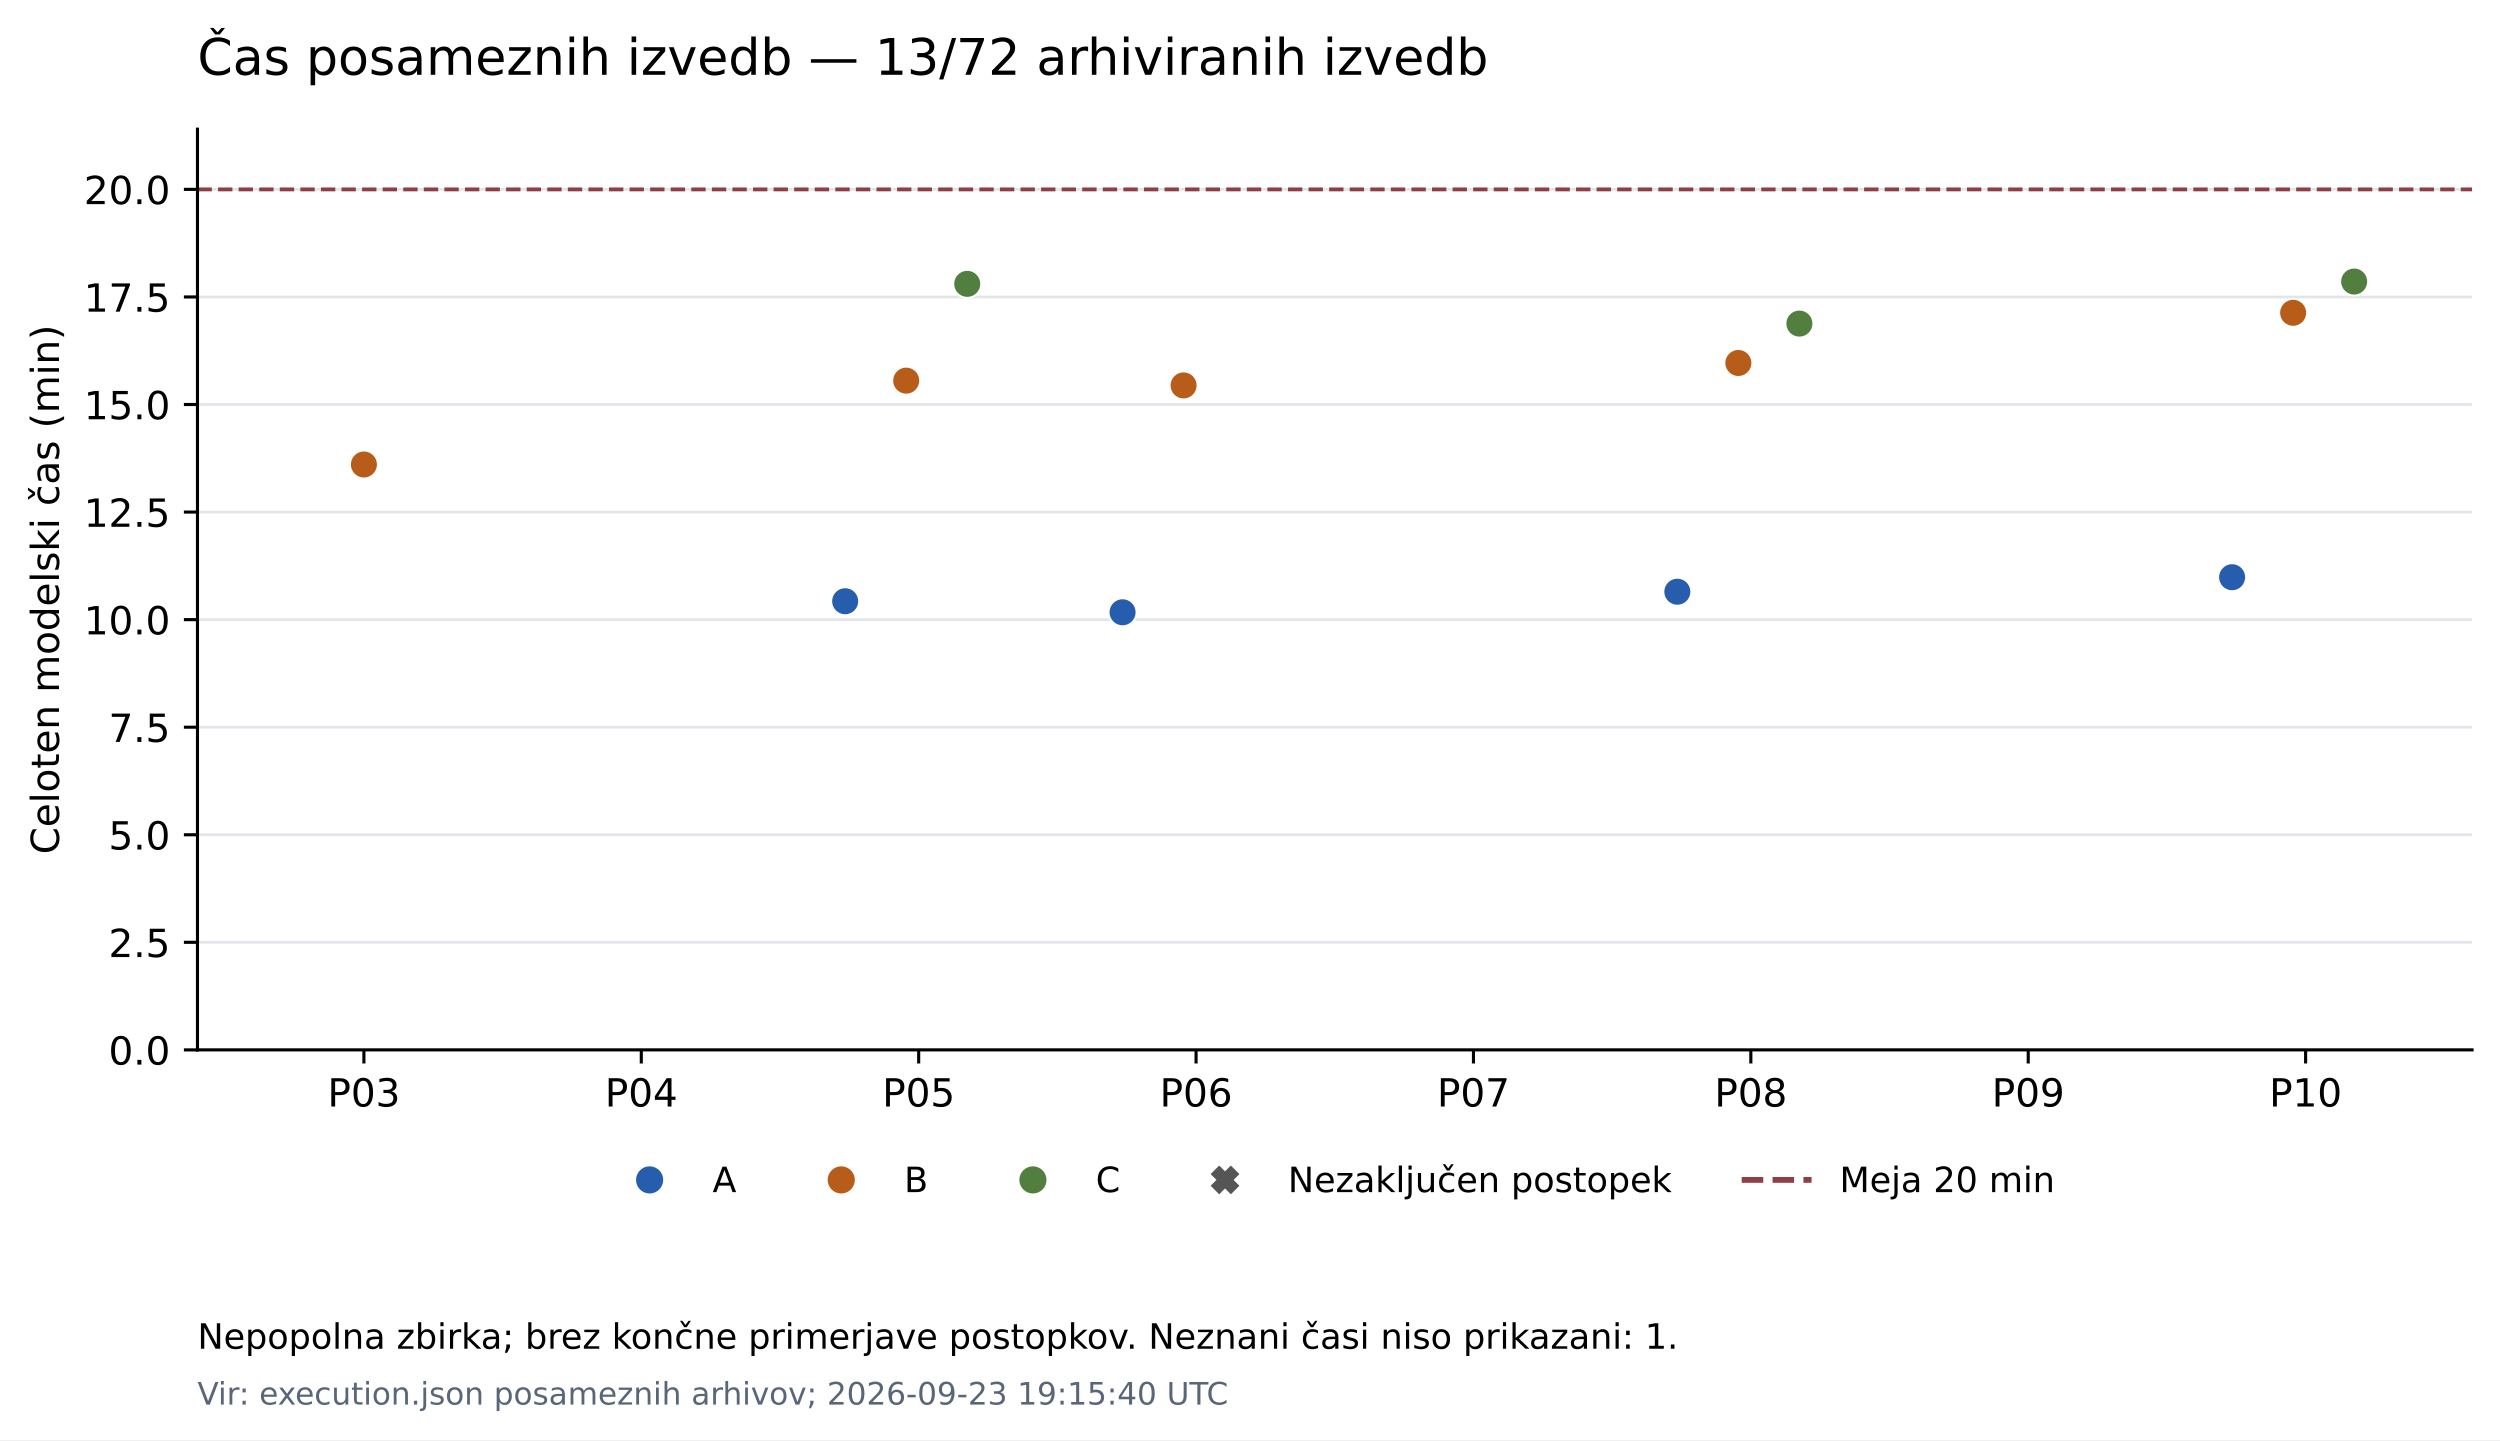
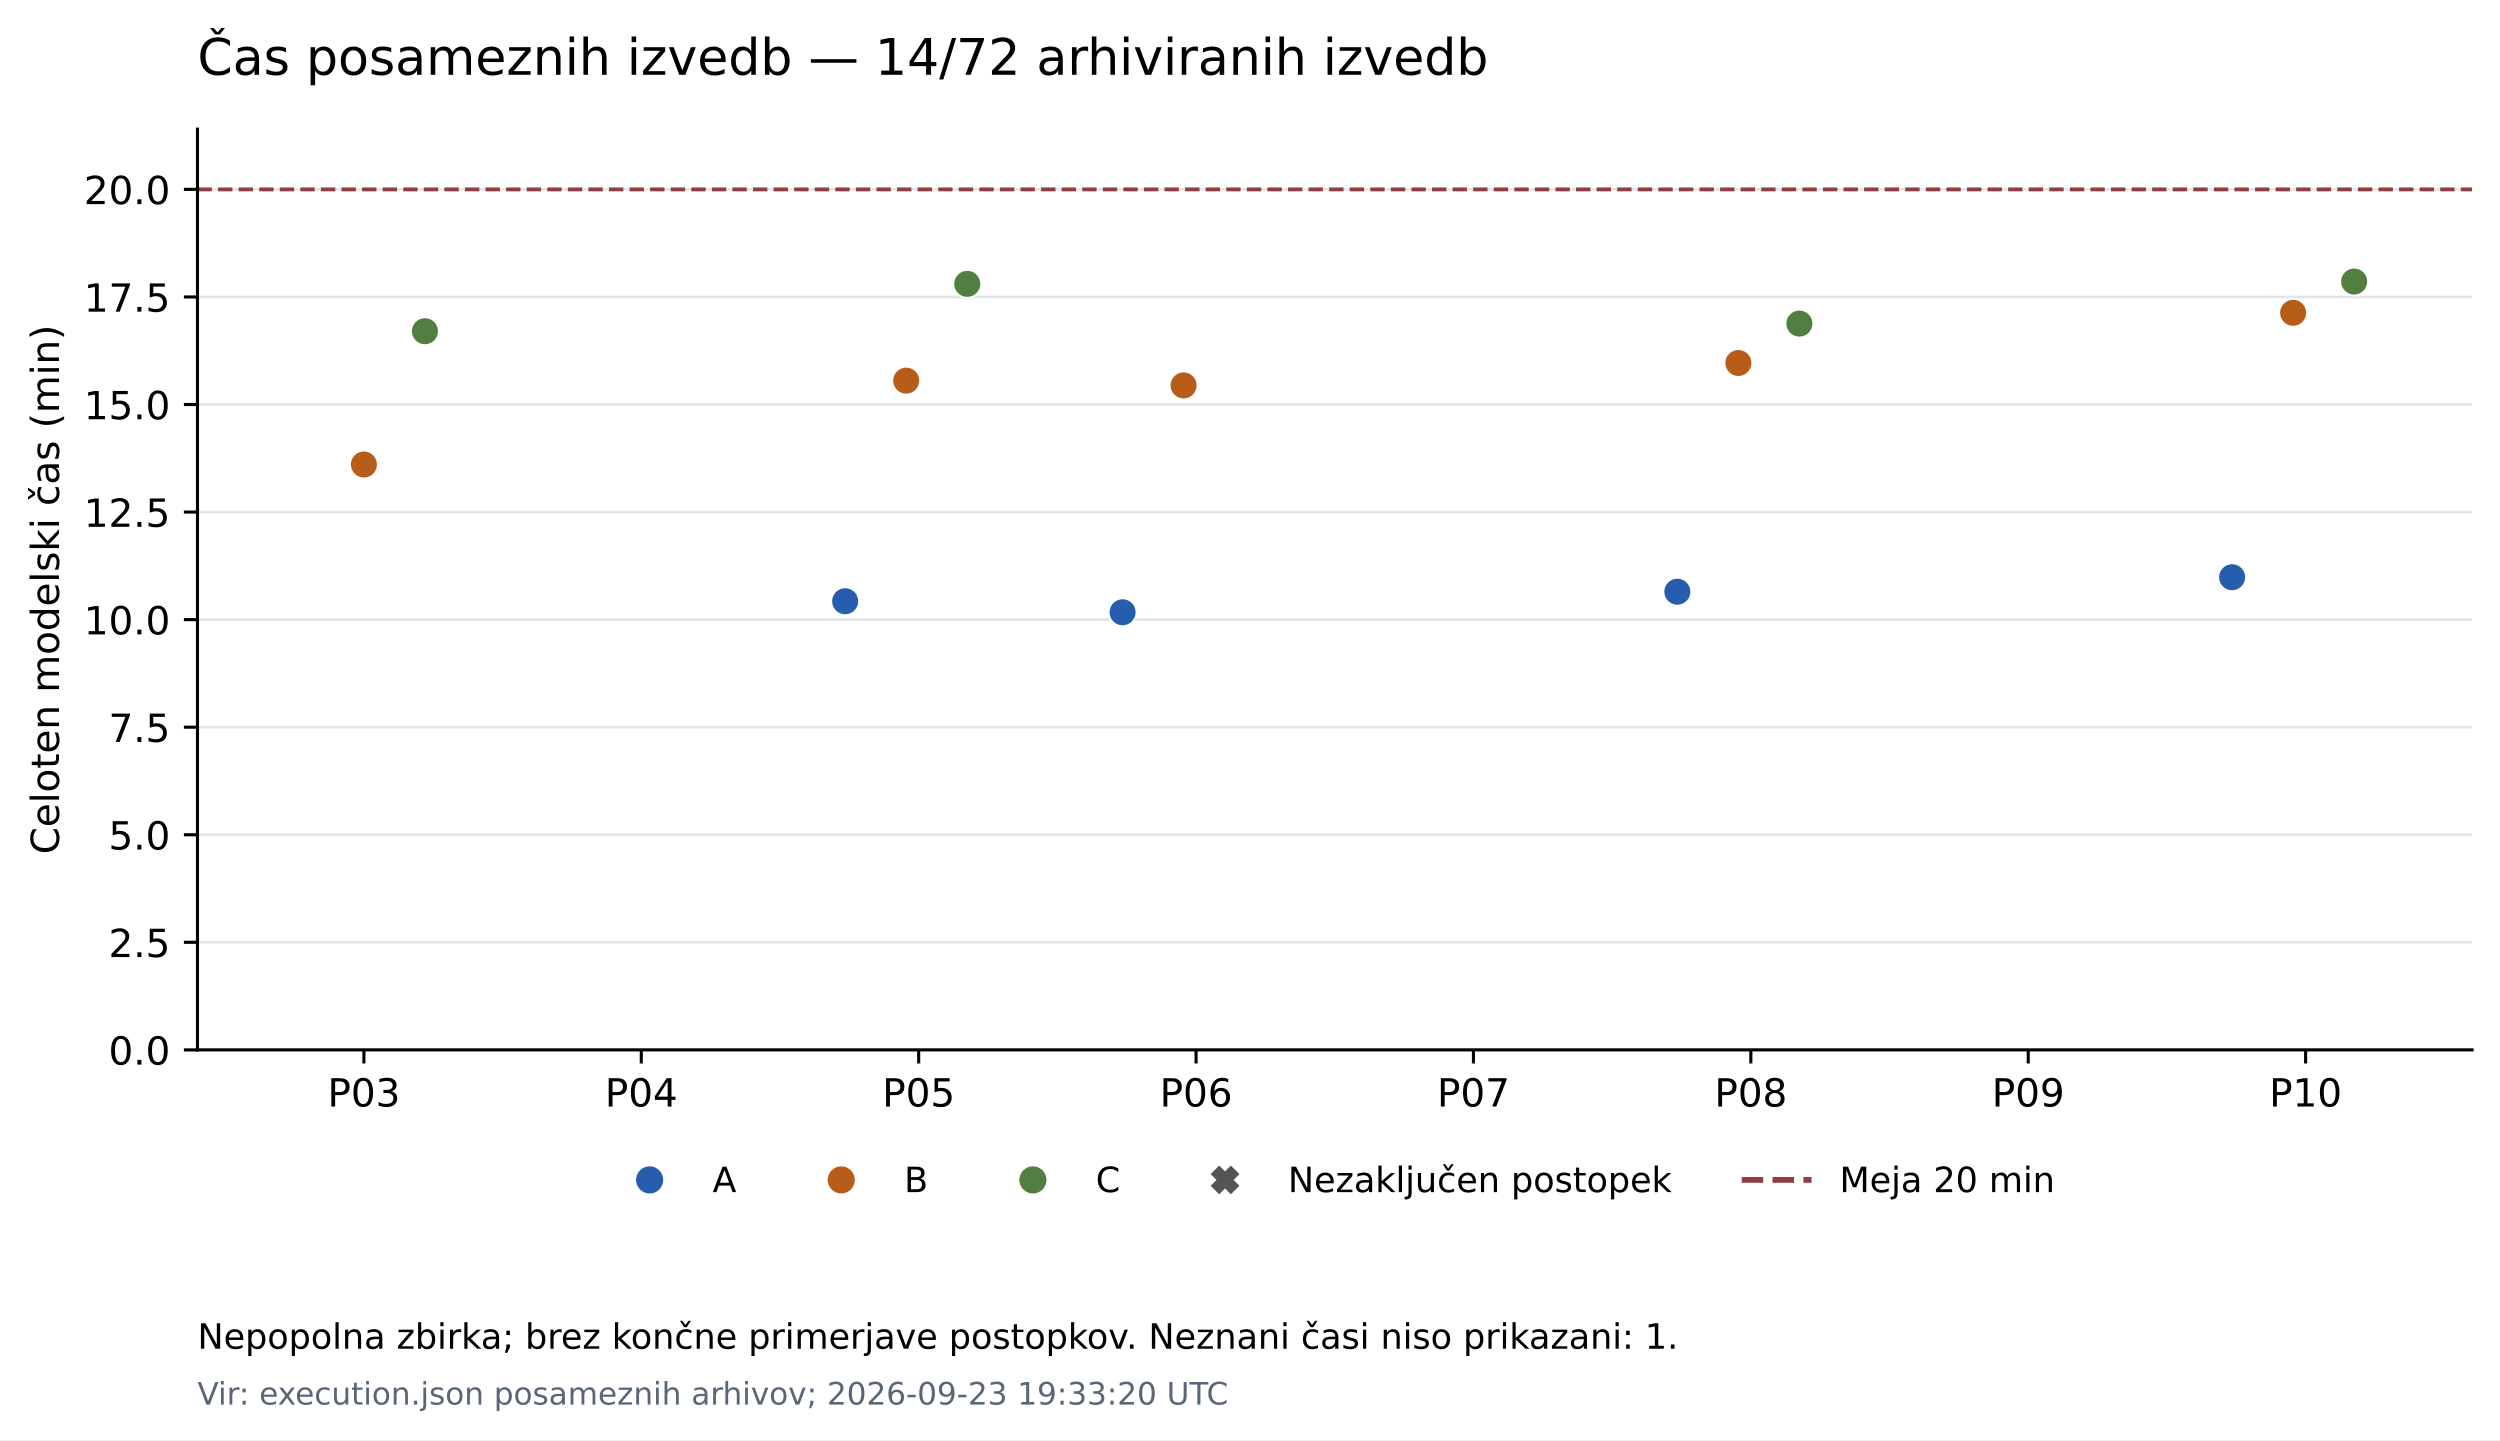
<svg xmlns="http://www.w3.org/2000/svg" xmlns:xlink="http://www.w3.org/1999/xlink" width="643.966pt" height="370.926pt" viewBox="0 0 643.966 370.926" version="1.1">
  <defs>
    <style type="text/css">*{stroke-linejoin: round; stroke-linecap: butt}</style>
  </defs>
  <g id="figure_1">
    <g id="patch_1">
      <path d="M 0 370.926  L 643.966 370.926  L 643.966 0  L 0 0  z " style="fill: #ffffff" />
    </g>
    <g id="axes_1">
      <g id="patch_2">
        <path d="M 50.866 270.436  L 636.766 270.436  L 636.766 33.268  L 50.866 33.268  z " style="fill: #ffffff" />
      </g>
      <g id="matplotlib.axis_1">
        <g id="xtick_1">
          <g id="line2d_1">
            <defs>
-               <path id="m4a23d42327" d="M 0 0  L 0 3.5  " style="stroke: #000000; stroke-width: 0.8" />
+               <path id="m03d3e57d8d" d="M 0 0  L 0 3.5  " style="stroke: #000000; stroke-width: 0.8" />
            </defs>
            <g>
-               <use xlink:href="#m4a23d42327" x="93.737" y="270.436" style="stroke: #000000; stroke-width: 0.8" />
+               <use xlink:href="#m03d3e57d8d" x="93.737" y="270.436" style="stroke: #000000; stroke-width: 0.8" />
            </g>
          </g>
          <g id="text_1">
            <text style="font-size: 10px; font-family: 'DejaVu Sans'; text-anchor: middle" x="93.737" y="285.033" transform="rotate(-0 93.73714 285.0333)">P03</text>
          </g>
        </g>
        <g id="xtick_2">
          <g id="line2d_2">
            <g>
-               <use xlink:href="#m4a23d42327" x="165.188" y="270.436" style="stroke: #000000; stroke-width: 0.8" />
+               <use xlink:href="#m03d3e57d8d" x="165.188" y="270.436" style="stroke: #000000; stroke-width: 0.8" />
            </g>
          </g>
          <g id="text_2">
            <text style="font-size: 10px; font-family: 'DejaVu Sans'; text-anchor: middle" x="165.188" y="285.033" transform="rotate(-0 165.1884 285.0333)">P04</text>
          </g>
        </g>
        <g id="xtick_3">
          <g id="line2d_3">
            <g>
-               <use xlink:href="#m4a23d42327" x="236.64" y="270.436" style="stroke: #000000; stroke-width: 0.8" />
+               <use xlink:href="#m03d3e57d8d" x="236.64" y="270.436" style="stroke: #000000; stroke-width: 0.8" />
            </g>
          </g>
          <g id="text_3">
            <text style="font-size: 10px; font-family: 'DejaVu Sans'; text-anchor: middle" x="236.64" y="285.033" transform="rotate(-0 236.6396 285.0333)">P05</text>
          </g>
        </g>
        <g id="xtick_4">
          <g id="line2d_4">
            <g>
-               <use xlink:href="#m4a23d42327" x="308.091" y="270.436" style="stroke: #000000; stroke-width: 0.8" />
+               <use xlink:href="#m03d3e57d8d" x="308.091" y="270.436" style="stroke: #000000; stroke-width: 0.8" />
            </g>
          </g>
          <g id="text_4">
            <text style="font-size: 10px; font-family: 'DejaVu Sans'; text-anchor: middle" x="308.091" y="285.033" transform="rotate(-0 308.0908 285.0333)">P06</text>
          </g>
        </g>
        <g id="xtick_5">
          <g id="line2d_5">
            <g>
-               <use xlink:href="#m4a23d42327" x="379.542" y="270.436" style="stroke: #000000; stroke-width: 0.8" />
+               <use xlink:href="#m03d3e57d8d" x="379.542" y="270.436" style="stroke: #000000; stroke-width: 0.8" />
            </g>
          </g>
          <g id="text_5">
            <text style="font-size: 10px; font-family: 'DejaVu Sans'; text-anchor: middle" x="379.542" y="285.033" transform="rotate(-0 379.542 285.0333)">P07</text>
          </g>
        </g>
        <g id="xtick_6">
          <g id="line2d_6">
            <g>
-               <use xlink:href="#m4a23d42327" x="450.993" y="270.436" style="stroke: #000000; stroke-width: 0.8" />
+               <use xlink:href="#m03d3e57d8d" x="450.993" y="270.436" style="stroke: #000000; stroke-width: 0.8" />
            </g>
          </g>
          <g id="text_6">
            <text style="font-size: 10px; font-family: 'DejaVu Sans'; text-anchor: middle" x="450.993" y="285.033" transform="rotate(-0 450.9932 285.0333)">P08</text>
          </g>
        </g>
        <g id="xtick_7">
          <g id="line2d_7">
            <g>
-               <use xlink:href="#m4a23d42327" x="522.444" y="270.436" style="stroke: #000000; stroke-width: 0.8" />
+               <use xlink:href="#m03d3e57d8d" x="522.444" y="270.436" style="stroke: #000000; stroke-width: 0.8" />
            </g>
          </g>
          <g id="text_7">
            <text style="font-size: 10px; font-family: 'DejaVu Sans'; text-anchor: middle" x="522.444" y="285.033" transform="rotate(-0 522.4445 285.0333)">P09</text>
          </g>
        </g>
        <g id="xtick_8">
          <g id="line2d_8">
            <g>
-               <use xlink:href="#m4a23d42327" x="593.896" y="270.436" style="stroke: #000000; stroke-width: 0.8" />
+               <use xlink:href="#m03d3e57d8d" x="593.896" y="270.436" style="stroke: #000000; stroke-width: 0.8" />
            </g>
          </g>
          <g id="text_8">
            <text style="font-size: 10px; font-family: 'DejaVu Sans'; text-anchor: middle" x="593.896" y="285.033" transform="rotate(-0 593.8957 285.0333)">P10</text>
          </g>
        </g>
      </g>
      <g id="matplotlib.axis_2">
        <g id="ytick_1">
          <g id="line2d_9">
-             <path d="M 50.866 270.436  L 636.766 270.436  " clip-path="url(#pc3c2999b2b)" style="fill: none; stroke: #e2e5ea; stroke-width: 0.7; stroke-linecap: square" />
+             <path d="M 50.866 270.436  L 636.766 270.436  " clip-path="url(#p46c6dd00f4)" style="fill: none; stroke: #e2e5ea; stroke-width: 0.7; stroke-linecap: square" />
          </g>
          <g id="line2d_10">
            <defs>
-               <path id="m99a0ceeb85" d="M 0 0  L -3.5 0  " style="stroke: #000000; stroke-width: 0.8" />
+               <path id="m776a8517fa" d="M 0 0  L -3.5 0  " style="stroke: #000000; stroke-width: 0.8" />
            </defs>
            <g>
-               <use xlink:href="#m99a0ceeb85" x="50.866" y="270.436" style="stroke: #000000; stroke-width: 0.8" />
+               <use xlink:href="#m776a8517fa" x="50.866" y="270.436" style="stroke: #000000; stroke-width: 0.8" />
            </g>
          </g>
          <g id="text_9">
            <text style="font-size: 10px; font-family: 'DejaVu Sans'; text-anchor: end" x="43.866" y="274.234" transform="rotate(-0 43.86641 274.2345)">0.0</text>
          </g>
        </g>
        <g id="ytick_2">
          <g id="line2d_11">
-             <path d="M 50.866 242.729  L 636.766 242.729  " clip-path="url(#pc3c2999b2b)" style="fill: none; stroke: #e2e5ea; stroke-width: 0.7; stroke-linecap: square" />
+             <path d="M 50.866 242.729  L 636.766 242.729  " clip-path="url(#p46c6dd00f4)" style="fill: none; stroke: #e2e5ea; stroke-width: 0.7; stroke-linecap: square" />
          </g>
          <g id="line2d_12">
            <g>
-               <use xlink:href="#m99a0ceeb85" x="50.866" y="242.729" style="stroke: #000000; stroke-width: 0.8" />
+               <use xlink:href="#m776a8517fa" x="50.866" y="242.729" style="stroke: #000000; stroke-width: 0.8" />
            </g>
          </g>
          <g id="text_10">
            <text style="font-size: 10px; font-family: 'DejaVu Sans'; text-anchor: end" x="43.866" y="246.528" transform="rotate(-0 43.86641 246.5279)">2.5</text>
          </g>
        </g>
        <g id="ytick_3">
          <g id="line2d_13">
-             <path d="M 50.866 215.023  L 636.766 215.023  " clip-path="url(#pc3c2999b2b)" style="fill: none; stroke: #e2e5ea; stroke-width: 0.7; stroke-linecap: square" />
+             <path d="M 50.866 215.023  L 636.766 215.023  " clip-path="url(#p46c6dd00f4)" style="fill: none; stroke: #e2e5ea; stroke-width: 0.7; stroke-linecap: square" />
          </g>
          <g id="line2d_14">
            <g>
-               <use xlink:href="#m99a0ceeb85" x="50.866" y="215.023" style="stroke: #000000; stroke-width: 0.8" />
+               <use xlink:href="#m776a8517fa" x="50.866" y="215.023" style="stroke: #000000; stroke-width: 0.8" />
            </g>
          </g>
          <g id="text_11">
            <text style="font-size: 10px; font-family: 'DejaVu Sans'; text-anchor: end" x="43.866" y="218.821" transform="rotate(-0 43.86641 218.8214)">5.0</text>
          </g>
        </g>
        <g id="ytick_4">
          <g id="line2d_15">
-             <path d="M 50.866 187.316  L 636.766 187.316  " clip-path="url(#pc3c2999b2b)" style="fill: none; stroke: #e2e5ea; stroke-width: 0.7; stroke-linecap: square" />
+             <path d="M 50.866 187.316  L 636.766 187.316  " clip-path="url(#p46c6dd00f4)" style="fill: none; stroke: #e2e5ea; stroke-width: 0.7; stroke-linecap: square" />
          </g>
          <g id="line2d_16">
            <g>
-               <use xlink:href="#m99a0ceeb85" x="50.866" y="187.316" style="stroke: #000000; stroke-width: 0.8" />
+               <use xlink:href="#m776a8517fa" x="50.866" y="187.316" style="stroke: #000000; stroke-width: 0.8" />
            </g>
          </g>
          <g id="text_12">
            <text style="font-size: 10px; font-family: 'DejaVu Sans'; text-anchor: end" x="43.866" y="191.115" transform="rotate(-0 43.86641 191.1149)">7.5</text>
          </g>
        </g>
        <g id="ytick_5">
          <g id="line2d_17">
-             <path d="M 50.866 159.609  L 636.766 159.609  " clip-path="url(#pc3c2999b2b)" style="fill: none; stroke: #e2e5ea; stroke-width: 0.7; stroke-linecap: square" />
+             <path d="M 50.866 159.609  L 636.766 159.609  " clip-path="url(#p46c6dd00f4)" style="fill: none; stroke: #e2e5ea; stroke-width: 0.7; stroke-linecap: square" />
          </g>
          <g id="line2d_18">
            <g>
-               <use xlink:href="#m99a0ceeb85" x="50.866" y="159.609" style="stroke: #000000; stroke-width: 0.8" />
+               <use xlink:href="#m776a8517fa" x="50.866" y="159.609" style="stroke: #000000; stroke-width: 0.8" />
            </g>
          </g>
          <g id="text_13">
            <text style="font-size: 10px; font-family: 'DejaVu Sans'; text-anchor: end" x="43.866" y="163.408" transform="rotate(-0 43.86641 163.4083)">10.0</text>
          </g>
        </g>
        <g id="ytick_6">
          <g id="line2d_19">
-             <path d="M 50.866 131.903  L 636.766 131.903  " clip-path="url(#pc3c2999b2b)" style="fill: none; stroke: #e2e5ea; stroke-width: 0.7; stroke-linecap: square" />
+             <path d="M 50.866 131.903  L 636.766 131.903  " clip-path="url(#p46c6dd00f4)" style="fill: none; stroke: #e2e5ea; stroke-width: 0.7; stroke-linecap: square" />
          </g>
          <g id="line2d_20">
            <g>
-               <use xlink:href="#m99a0ceeb85" x="50.866" y="131.903" style="stroke: #000000; stroke-width: 0.8" />
+               <use xlink:href="#m776a8517fa" x="50.866" y="131.903" style="stroke: #000000; stroke-width: 0.8" />
            </g>
          </g>
          <g id="text_14">
            <text style="font-size: 10px; font-family: 'DejaVu Sans'; text-anchor: end" x="43.866" y="135.702" transform="rotate(-0 43.86641 135.7018)">12.5</text>
          </g>
        </g>
        <g id="ytick_7">
          <g id="line2d_21">
-             <path d="M 50.866 104.196  L 636.766 104.196  " clip-path="url(#pc3c2999b2b)" style="fill: none; stroke: #e2e5ea; stroke-width: 0.7; stroke-linecap: square" />
+             <path d="M 50.866 104.196  L 636.766 104.196  " clip-path="url(#p46c6dd00f4)" style="fill: none; stroke: #e2e5ea; stroke-width: 0.7; stroke-linecap: square" />
          </g>
          <g id="line2d_22">
            <g>
-               <use xlink:href="#m99a0ceeb85" x="50.866" y="104.196" style="stroke: #000000; stroke-width: 0.8" />
+               <use xlink:href="#m776a8517fa" x="50.866" y="104.196" style="stroke: #000000; stroke-width: 0.8" />
            </g>
          </g>
          <g id="text_15">
            <text style="font-size: 10px; font-family: 'DejaVu Sans'; text-anchor: end" x="43.866" y="107.995" transform="rotate(-0 43.86641 107.9952)">15.0</text>
          </g>
        </g>
        <g id="ytick_8">
          <g id="line2d_23">
-             <path d="M 50.866 76.49  L 636.766 76.49  " clip-path="url(#pc3c2999b2b)" style="fill: none; stroke: #e2e5ea; stroke-width: 0.7; stroke-linecap: square" />
+             <path d="M 50.866 76.49  L 636.766 76.49  " clip-path="url(#p46c6dd00f4)" style="fill: none; stroke: #e2e5ea; stroke-width: 0.7; stroke-linecap: square" />
          </g>
          <g id="line2d_24">
            <g>
-               <use xlink:href="#m99a0ceeb85" x="50.866" y="76.49" style="stroke: #000000; stroke-width: 0.8" />
+               <use xlink:href="#m776a8517fa" x="50.866" y="76.49" style="stroke: #000000; stroke-width: 0.8" />
            </g>
          </g>
          <g id="text_16">
            <text style="font-size: 10px; font-family: 'DejaVu Sans'; text-anchor: end" x="43.866" y="80.289" transform="rotate(-0 43.86641 80.28869)">17.5</text>
          </g>
        </g>
        <g id="ytick_9">
          <g id="line2d_25">
-             <path d="M 50.866 48.783  L 636.766 48.783  " clip-path="url(#pc3c2999b2b)" style="fill: none; stroke: #e2e5ea; stroke-width: 0.7; stroke-linecap: square" />
+             <path d="M 50.866 48.783  L 636.766 48.783  " clip-path="url(#p46c6dd00f4)" style="fill: none; stroke: #e2e5ea; stroke-width: 0.7; stroke-linecap: square" />
          </g>
          <g id="line2d_26">
            <g>
-               <use xlink:href="#m99a0ceeb85" x="50.866" y="48.783" style="stroke: #000000; stroke-width: 0.8" />
+               <use xlink:href="#m776a8517fa" x="50.866" y="48.783" style="stroke: #000000; stroke-width: 0.8" />
            </g>
          </g>
          <g id="text_17">
            <text style="font-size: 10px; font-family: 'DejaVu Sans'; text-anchor: end" x="43.866" y="52.582" transform="rotate(-0 43.86641 52.58215)">20.0</text>
          </g>
        </g>
        <g id="text_18">
          <text style="font-size: 10px; font-family: 'DejaVu Sans'; text-anchor: middle" x="15.198" y="151.852" transform="rotate(-90 15.19844 151.8517)">Celoten modelski čas (min)</text>
        </g>
      </g>
      <g id="line2d_27">
-         <path d="M 50.866 48.783  L 636.766 48.783  " clip-path="url(#pc3c2999b2b)" style="fill: none; stroke-dasharray: 3.7,1.6; stroke-dashoffset: 0; stroke: #8e3e44" />
+         <path d="M 50.866 48.783  L 636.766 48.783  " clip-path="url(#p46c6dd00f4)" style="fill: none; stroke-dasharray: 3.7,1.6; stroke-dashoffset: 0; stroke: #8e3e44" />
      </g>
      <g id="patch_3">
        <path d="M 50.866 270.436  L 50.866 33.268  " style="fill: none; stroke: #000000; stroke-width: 0.8; stroke-linejoin: miter; stroke-linecap: square" />
      </g>
      <g id="patch_4">
        <path d="M 50.866 270.436  L 636.766 270.436  " style="fill: none; stroke: #000000; stroke-width: 0.8; stroke-linejoin: miter; stroke-linecap: square" />
      </g>
      <g id="PathCollection_1">
        <defs>
-           <path id="mc78760c7ff" d="M 0 3.606  C 0.956 3.606 1.873 3.226 2.55 2.55  C 3.226 1.873 3.606 0.956 3.606 0  C 3.606 -0.956 3.226 -1.873 2.55 -2.55  C 1.873 -3.226 0.956 -3.606 0 -3.606  C -0.956 -3.606 -1.873 -3.226 -2.55 -2.55  C -3.226 -1.873 -3.606 -0.956 -3.606 0  C -3.606 0.956 -3.226 1.873 -2.55 2.55  C -1.873 3.226 -0.956 3.606 0 3.606  z " style="stroke: #ffffff; stroke-width: 0.5" />
+           <path id="mf3c5c06615" d="M 0 3.606  C 0.956 3.606 1.873 3.226 2.55 2.55  C 3.226 1.873 3.606 0.956 3.606 0  C 3.606 -0.956 3.226 -1.873 2.55 -2.55  C 1.873 -3.226 0.956 -3.606 0 -3.606  C -0.956 -3.606 -1.873 -3.226 -2.55 -2.55  C -3.226 -1.873 -3.606 -0.956 -3.606 0  C -3.606 0.956 -3.226 1.873 -2.55 2.55  C -1.873 3.226 -0.956 3.606 0 3.606  z " style="stroke: #ffffff; stroke-width: 0.5" />
        </defs>
-         <g clip-path="url(#pc3c2999b2b)">
-           <use xlink:href="#mc78760c7ff" x="217.705" y="154.869" style="fill: #275dad; stroke: #ffffff; stroke-width: 0.5" />
+         <g clip-path="url(#p46c6dd00f4)">
+           <use xlink:href="#mf3c5c06615" x="217.705" y="154.869" style="fill: #275dad; stroke: #ffffff; stroke-width: 0.5" />
        </g>
      </g>
      <g id="PathCollection_2">
        <defs>
-           <path id="ma5cb89beb8" d="M 0 3.606  C 0.956 3.606 1.873 3.226 2.55 2.55  C 3.226 1.873 3.606 0.956 3.606 0  C 3.606 -0.956 3.226 -1.873 2.55 -2.55  C 1.873 -3.226 0.956 -3.606 0 -3.606  C -0.956 -3.606 -1.873 -3.226 -2.55 -2.55  C -3.226 -1.873 -3.606 -0.956 -3.606 0  C -3.606 0.956 -3.226 1.873 -2.55 2.55  C -1.873 3.226 -0.956 3.606 0 3.606  z " style="stroke: #ffffff; stroke-width: 0.5" />
+           <path id="mc660942dd0" d="M 0 3.606  C 0.956 3.606 1.873 3.226 2.55 2.55  C 3.226 1.873 3.606 0.956 3.606 0  C 3.606 -0.956 3.226 -1.873 2.55 -2.55  C 1.873 -3.226 0.956 -3.606 0 -3.606  C -0.956 -3.606 -1.873 -3.226 -2.55 -2.55  C -3.226 -1.873 -3.606 -0.956 -3.606 0  C -3.606 0.956 -3.226 1.873 -2.55 2.55  C -1.873 3.226 -0.956 3.606 0 3.606  z " style="stroke: #ffffff; stroke-width: 0.5" />
        </defs>
-         <g clip-path="url(#pc3c2999b2b)">
-           <use xlink:href="#ma5cb89beb8" x="233.424" y="98.046" style="fill: #b85d19; stroke: #ffffff; stroke-width: 0.5" />
+         <g clip-path="url(#p46c6dd00f4)">
+           <use xlink:href="#mc660942dd0" x="233.424" y="98.046" style="fill: #b85d19; stroke: #ffffff; stroke-width: 0.5" />
        </g>
      </g>
      <g id="PathCollection_3">
        <defs>
-           <path id="m42b3677171" d="M 0 3.606  C 0.956 3.606 1.873 3.226 2.55 2.55  C 3.226 1.873 3.606 0.956 3.606 0  C 3.606 -0.956 3.226 -1.873 2.55 -2.55  C 1.873 -3.226 0.956 -3.606 0 -3.606  C -0.956 -3.606 -1.873 -3.226 -2.55 -2.55  C -3.226 -1.873 -3.606 -0.956 -3.606 0  C -3.606 0.956 -3.226 1.873 -2.55 2.55  C -1.873 3.226 -0.956 3.606 0 3.606  z " style="stroke: #ffffff; stroke-width: 0.5" />
+           <path id="m9c375b774e" d="M 0 3.606  C 0.956 3.606 1.873 3.226 2.55 2.55  C 3.226 1.873 3.606 0.956 3.606 0  C 3.606 -0.956 3.226 -1.873 2.55 -2.55  C 1.873 -3.226 0.956 -3.606 0 -3.606  C -0.956 -3.606 -1.873 -3.226 -2.55 -2.55  C -3.226 -1.873 -3.606 -0.956 -3.606 0  C -3.606 0.956 -3.226 1.873 -2.55 2.55  C -1.873 3.226 -0.956 3.606 0 3.606  z " style="stroke: #ffffff; stroke-width: 0.5" />
        </defs>
-         <g clip-path="url(#pc3c2999b2b)">
-           <use xlink:href="#m42b3677171" x="249.144" y="73.116" style="fill: #527e40; stroke: #ffffff; stroke-width: 0.5" />
+         <g clip-path="url(#p46c6dd00f4)">
+           <use xlink:href="#m9c375b774e" x="249.144" y="73.116" style="fill: #527e40; stroke: #ffffff; stroke-width: 0.5" />
        </g>
      </g>
      <g id="PathCollection_4">
-         <g clip-path="url(#pc3c2999b2b)">
-           <use xlink:href="#mc78760c7ff" x="574.961" y="148.685" style="fill: #275dad; stroke: #ffffff; stroke-width: 0.5" />
+         <g clip-path="url(#p46c6dd00f4)">
+           <use xlink:href="#mf3c5c06615" x="574.961" y="148.685" style="fill: #275dad; stroke: #ffffff; stroke-width: 0.5" />
        </g>
      </g>
      <g id="PathCollection_5">
-         <g clip-path="url(#pc3c2999b2b)">
-           <use xlink:href="#m42b3677171" x="606.4" y="72.522" style="fill: #527e40; stroke: #ffffff; stroke-width: 0.5" />
+         <g clip-path="url(#p46c6dd00f4)">
+           <use xlink:href="#m9c375b774e" x="606.4" y="72.522" style="fill: #527e40; stroke: #ffffff; stroke-width: 0.5" />
        </g>
      </g>
      <g id="PathCollection_6">
-         <g clip-path="url(#pc3c2999b2b)">
-           <use xlink:href="#ma5cb89beb8" x="590.68" y="80.573" style="fill: #b85d19; stroke: #ffffff; stroke-width: 0.5" />
+         <g clip-path="url(#p46c6dd00f4)">
+           <use xlink:href="#mc660942dd0" x="590.68" y="80.573" style="fill: #b85d19; stroke: #ffffff; stroke-width: 0.5" />
        </g>
      </g>
      <g id="PathCollection_7">
-         <g clip-path="url(#pc3c2999b2b)">
-           <use xlink:href="#mc78760c7ff" x="289.156" y="157.714" style="fill: #275dad; stroke: #ffffff; stroke-width: 0.5" />
+         <g clip-path="url(#p46c6dd00f4)">
+           <use xlink:href="#mf3c5c06615" x="289.156" y="157.714" style="fill: #275dad; stroke: #ffffff; stroke-width: 0.5" />
        </g>
      </g>
      <g id="PathCollection_8">
-         <g clip-path="url(#pc3c2999b2b)">
-           <use xlink:href="#ma5cb89beb8" x="304.875" y="99.278" style="fill: #b85d19; stroke: #ffffff; stroke-width: 0.5" />
+         <g clip-path="url(#p46c6dd00f4)">
+           <use xlink:href="#mc660942dd0" x="304.875" y="99.278" style="fill: #b85d19; stroke: #ffffff; stroke-width: 0.5" />
        </g>
      </g>
      <g id="PathCollection_9">
-         <g clip-path="url(#pc3c2999b2b)">
-           <use xlink:href="#mc78760c7ff" x="432.059" y="152.417" style="fill: #275dad; stroke: #ffffff; stroke-width: 0.5" />
+         <g clip-path="url(#p46c6dd00f4)">
+           <use xlink:href="#mf3c5c06615" x="432.059" y="152.417" style="fill: #275dad; stroke: #ffffff; stroke-width: 0.5" />
        </g>
      </g>
      <g id="PathCollection_10">
-         <g clip-path="url(#pc3c2999b2b)">
-           <use xlink:href="#m42b3677171" x="463.497" y="83.352" style="fill: #527e40; stroke: #ffffff; stroke-width: 0.5" />
+         <g clip-path="url(#p46c6dd00f4)">
+           <use xlink:href="#m9c375b774e" x="463.497" y="83.352" style="fill: #527e40; stroke: #ffffff; stroke-width: 0.5" />
        </g>
      </g>
      <g id="PathCollection_11">
-         <g clip-path="url(#pc3c2999b2b)">
-           <use xlink:href="#ma5cb89beb8" x="447.778" y="93.498" style="fill: #b85d19; stroke: #ffffff; stroke-width: 0.5" />
+         <g clip-path="url(#p46c6dd00f4)">
+           <use xlink:href="#mc660942dd0" x="447.778" y="93.498" style="fill: #b85d19; stroke: #ffffff; stroke-width: 0.5" />
        </g>
      </g>
      <g id="PathCollection_12">
-         <g clip-path="url(#pc3c2999b2b)">
-           <use xlink:href="#ma5cb89beb8" x="93.737" y="119.651" style="fill: #b85d19; stroke: #ffffff; stroke-width: 0.5" />
+         <g clip-path="url(#p46c6dd00f4)">
+           <use xlink:href="#mc660942dd0" x="93.737" y="119.651" style="fill: #b85d19; stroke: #ffffff; stroke-width: 0.5" />
+         </g>
+       </g>
+       <g id="PathCollection_13">
+         <g clip-path="url(#p46c6dd00f4)">
+           <use xlink:href="#m9c375b774e" x="109.456" y="85.315" style="fill: #527e40; stroke: #ffffff; stroke-width: 0.5" />
        </g>
      </g>
      <g id="text_19">
-         <text style="font-size: 13px; font-family: 'DejaVu Sans'; text-anchor: start" x="50.866" y="19.268" transform="rotate(-0 50.86641 19.26766)">Čas posameznih izvedb — 13/72 arhiviranih izvedb</text>
+         <text style="font-size: 13px; font-family: 'DejaVu Sans'; text-anchor: start" x="50.866" y="19.268" transform="rotate(-0 50.86641 19.26766)">Čas posameznih izvedb — 14/72 arhiviranih izvedb</text>
      </g>
      <g id="legend_1">
        <g id="line2d_28">
          <defs>
-             <path id="m26e4bb3533" d="M 0 3  C 0.796 3 1.559 2.684 2.121 2.121  C 2.684 1.559 3 0.796 3 0  C 3 -0.796 2.684 -1.559 2.121 -2.121  C 1.559 -2.684 0.796 -3 0 -3  C -0.796 -3 -1.559 -2.684 -2.121 -2.121  C -2.684 -1.559 -3 -0.796 -3 0  C -3 0.796 -2.684 1.559 -2.121 2.121  C -1.559 2.684 -0.796 3 0 3  z " style="stroke: #275dad" />
+             <path id="m27aaa2c15b" d="M 0 3  C 0.796 3 1.559 2.684 2.121 2.121  C 2.684 1.559 3 0.796 3 0  C 3 -0.796 2.684 -1.559 2.121 -2.121  C 1.559 -2.684 0.796 -3 0 -3  C -0.796 -3 -1.559 -2.684 -2.121 -2.121  C -2.684 -1.559 -3 -0.796 -3 0  C -3 0.796 -2.684 1.559 -2.121 2.121  C -1.559 2.684 -0.796 3 0 3  z " style="stroke: #275dad" />
          </defs>
          <g>
-             <use xlink:href="#m26e4bb3533" x="167.336" y="303.929" style="fill: #275dad; stroke: #275dad" />
+             <use xlink:href="#m27aaa2c15b" x="167.336" y="303.929" style="fill: #275dad; stroke: #275dad" />
          </g>
        </g>
        <g id="text_20">
          <text style="font-size: 9px; font-family: 'DejaVu Sans'; text-anchor: start" x="183.536" y="307.079" transform="rotate(-0 183.5355 307.0794)">A</text>
        </g>
        <g id="line2d_29">
          <defs>
-             <path id="mbfa46e71b3" d="M 0 3  C 0.796 3 1.559 2.684 2.121 2.121  C 2.684 1.559 3 0.796 3 0  C 3 -0.796 2.684 -1.559 2.121 -2.121  C 1.559 -2.684 0.796 -3 0 -3  C -0.796 -3 -1.559 -2.684 -2.121 -2.121  C -2.684 -1.559 -3 -0.796 -3 0  C -3 0.796 -2.684 1.559 -2.121 2.121  C -1.559 2.684 -0.796 3 0 3  z " style="stroke: #b85d19" />
+             <path id="m9ec09da2df" d="M 0 3  C 0.796 3 1.559 2.684 2.121 2.121  C 2.684 1.559 3 0.796 3 0  C 3 -0.796 2.684 -1.559 2.121 -2.121  C 1.559 -2.684 0.796 -3 0 -3  C -0.796 -3 -1.559 -2.684 -2.121 -2.121  C -2.684 -1.559 -3 -0.796 -3 0  C -3 0.796 -2.684 1.559 -2.121 2.121  C -1.559 2.684 -0.796 3 0 3  z " style="stroke: #b85d19" />
          </defs>
          <g>
-             <use xlink:href="#mbfa46e71b3" x="216.692" y="303.929" style="fill: #b85d19; stroke: #b85d19" />
+             <use xlink:href="#m9ec09da2df" x="216.692" y="303.929" style="fill: #b85d19; stroke: #b85d19" />
          </g>
        </g>
        <g id="text_21">
          <text style="font-size: 9px; font-family: 'DejaVu Sans'; text-anchor: start" x="232.892" y="307.079" transform="rotate(-0 232.8921 307.0794)">B</text>
        </g>
        <g id="line2d_30">
          <defs>
-             <path id="mf62d5c69ef" d="M 0 3  C 0.796 3 1.559 2.684 2.121 2.121  C 2.684 1.559 3 0.796 3 0  C 3 -0.796 2.684 -1.559 2.121 -2.121  C 1.559 -2.684 0.796 -3 0 -3  C -0.796 -3 -1.559 -2.684 -2.121 -2.121  C -2.684 -1.559 -3 -0.796 -3 0  C -3 0.796 -2.684 1.559 -2.121 2.121  C -1.559 2.684 -0.796 3 0 3  z " style="stroke: #527e40" />
+             <path id="m35ea1707f3" d="M 0 3  C 0.796 3 1.559 2.684 2.121 2.121  C 2.684 1.559 3 0.796 3 0  C 3 -0.796 2.684 -1.559 2.121 -2.121  C 1.559 -2.684 0.796 -3 0 -3  C -0.796 -3 -1.559 -2.684 -2.121 -2.121  C -2.684 -1.559 -3 -0.796 -3 0  C -3 0.796 -2.684 1.559 -2.121 2.121  C -1.559 2.684 -0.796 3 0 3  z " style="stroke: #527e40" />
          </defs>
          <g>
-             <use xlink:href="#mf62d5c69ef" x="266.067" y="303.929" style="fill: #527e40; stroke: #527e40" />
+             <use xlink:href="#m35ea1707f3" x="266.067" y="303.929" style="fill: #527e40; stroke: #527e40" />
          </g>
        </g>
        <g id="text_22">
          <text style="font-size: 9px; font-family: 'DejaVu Sans'; text-anchor: start" x="282.267" y="307.079" transform="rotate(-0 282.267 307.0794)">C</text>
        </g>
        <g id="line2d_31">
          <defs>
-             <path id="m24476d7c98" d="M -1.5 3  L 0 1.5  L 1.5 3  L 3 1.5  L 1.5 0  L 3 -1.5  L 1.5 -3  L 0 -1.5  L -1.5 -3  L -3 -1.5  L -1.5 0  L -3 1.5  z " style="stroke: #555555; stroke-linejoin: miter" />
+             <path id="mce7cb0b2ac" d="M -1.5 3  L 0 1.5  L 1.5 3  L 3 1.5  L 1.5 0  L 3 -1.5  L 1.5 -3  L 0 -1.5  L -1.5 -3  L -3 -1.5  L -1.5 0  L -3 1.5  z " style="stroke: #555555; stroke-linejoin: miter" />
          </defs>
          <g>
-             <use xlink:href="#m24476d7c98" x="315.551" y="303.929" style="fill: #555555; stroke: #555555; stroke-linejoin: miter" />
+             <use xlink:href="#mce7cb0b2ac" x="315.551" y="303.929" style="fill: #555555; stroke: #555555; stroke-linejoin: miter" />
          </g>
        </g>
        <g id="text_23">
          <text style="font-size: 9px; font-family: 'DejaVu Sans'; text-anchor: start" x="331.751" y="307.079" transform="rotate(-0 331.7515 307.0794)">Nezaključen postopek</text>
        </g>
        <g id="line2d_32">
          <path d="M 448.635 303.929  L 457.635 303.929  L 466.635 303.929  " style="fill: none; stroke-dasharray: 5.55,2.4; stroke-dashoffset: 0; stroke: #8e3e44; stroke-width: 1.5" />
        </g>
        <g id="text_24">
          <text style="font-size: 9px; font-family: 'DejaVu Sans'; text-anchor: start" x="473.835" y="307.079" transform="rotate(-0 473.8348 307.0794)">Meja 20 min</text>
        </g>
      </g>
    </g>
    <g id="text_25">
      <text style="font-size: 9px; font-family: 'DejaVu Sans'; text-anchor: start" x="50.866" y="347.418" transform="rotate(-0 50.86641 347.4181)">Nepopolna zbirka; brez končne primerjave postopkov. Neznani časi niso prikazani: 1.</text>
    </g>
    <g id="text_26">
-       <text style="font-size: 8px; font-family: 'DejaVu Sans'; text-anchor: start; fill: #596678" x="50.866" y="361.804" transform="rotate(-0 50.86641 361.8037)">Vir: execution.json posameznih arhivov; 2026-09-23 19:15:40 UTC</text>
+       <text style="font-size: 8px; font-family: 'DejaVu Sans'; text-anchor: start; fill: #596678" x="50.866" y="361.804" transform="rotate(-0 50.86641 361.8037)">Vir: execution.json posameznih arhivov; 2026-09-23 19:33:20 UTC</text>
    </g>
  </g>
  <defs>
-     <clipPath id="pc3c2999b2b">
+     <clipPath id="p46c6dd00f4">
      <rect x="50.866" y="33.268" width="585.9" height="237.168" />
    </clipPath>
  </defs>
</svg>
